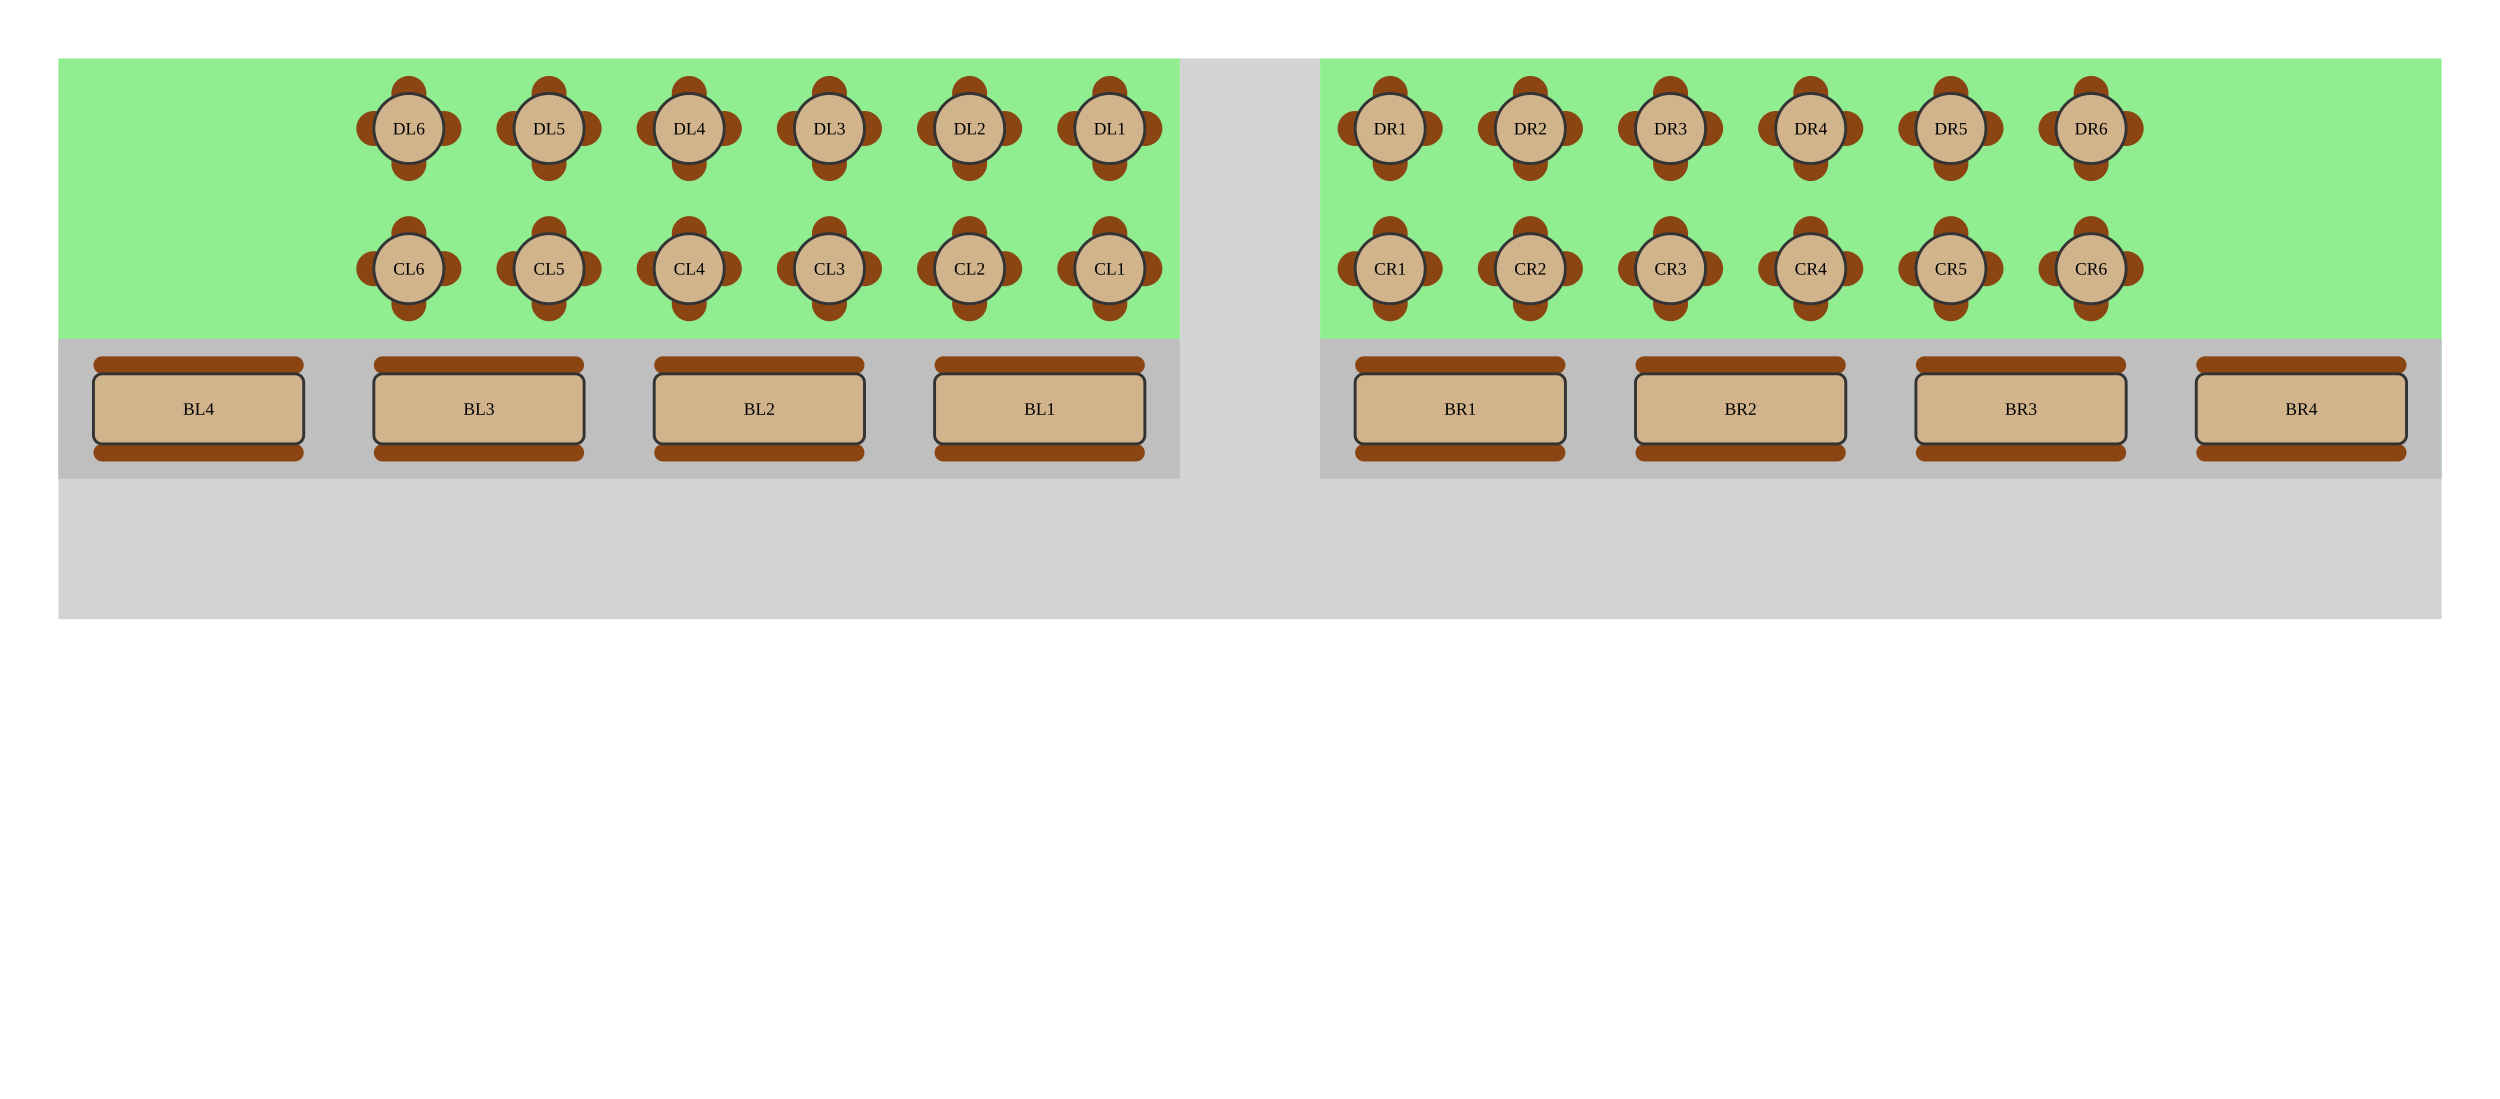
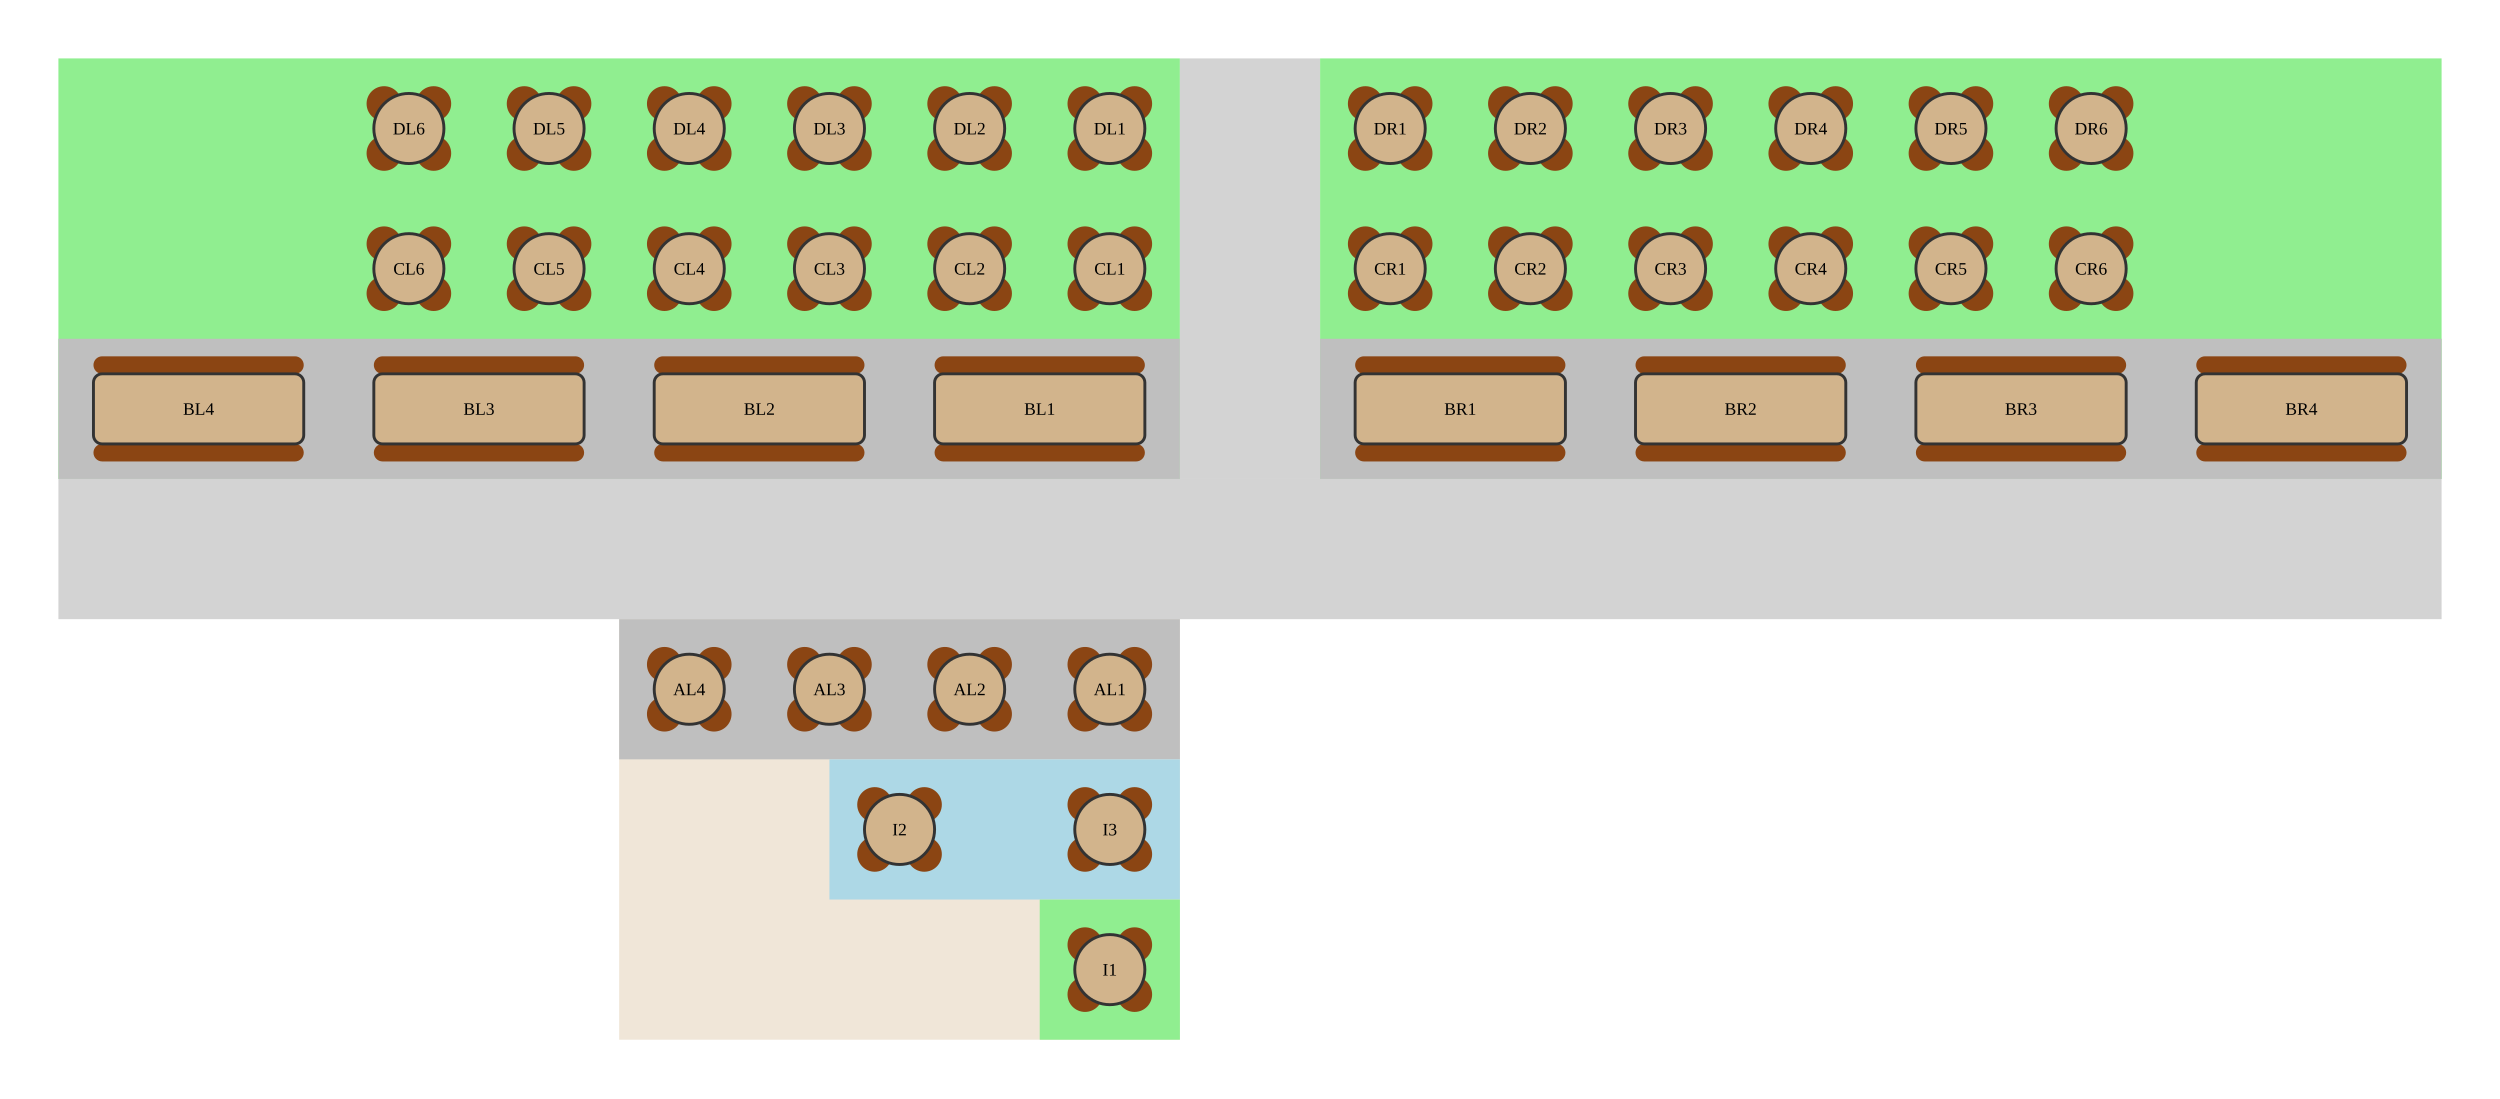
<svg xmlns="http://www.w3.org/2000/svg" viewBox="0 0 856 376">
  <g class="container">
    <g class="container">
      <g class="container">
        <rect x="20" y="20" width="384" height="144" fill="lightgreen" />
        <g class="container">
          <rect x="20" y="116" width="384" height="48" fill="#BFBFBF" />
          <rect x="320" y="122" width="72" height="6" rx="3" ry="3" fill="#8B4513" />
          <rect x="320" y="152" width="72" height="6" rx="3" ry="3" fill="#8B4513" />
          <rect x="320" y="128" width="72" height="24" rx="3" ry="3" fill="#D2B48C" stroke="#333" stroke-width="1" />
          <text x="356" y="140" text-anchor="middle" dominant-baseline="central" font-size="6" fill="#000">BL1</text>
          <rect x="224" y="122" width="72" height="6" rx="3" ry="3" fill="#8B4513" />
          <rect x="224" y="152" width="72" height="6" rx="3" ry="3" fill="#8B4513" />
          <rect x="224" y="128" width="72" height="24" rx="3" ry="3" fill="#D2B48C" stroke="#333" stroke-width="1" />
          <text x="260" y="140" text-anchor="middle" dominant-baseline="central" font-size="6" fill="#000">BL2</text>
          <rect x="128" y="122" width="72" height="6" rx="3" ry="3" fill="#8B4513" />
          <rect x="128" y="152" width="72" height="6" rx="3" ry="3" fill="#8B4513" />
          <rect x="128" y="128" width="72" height="24" rx="3" ry="3" fill="#D2B48C" stroke="#333" stroke-width="1" />
          <text x="164" y="140" text-anchor="middle" dominant-baseline="central" font-size="6" fill="#000">BL3</text>
          <rect x="32" y="122" width="72" height="6" rx="3" ry="3" fill="#8B4513" />
          <rect x="32" y="152" width="72" height="6" rx="3" ry="3" fill="#8B4513" />
          <rect x="32" y="128" width="72" height="24" rx="3" ry="3" fill="#D2B48C" stroke="#333" stroke-width="1" />
          <text x="68" y="140" text-anchor="middle" dominant-baseline="central" font-size="6" fill="#000">BL4</text>
        </g>
        <g class="container">
-           <circle cx="380" cy="80" r="6" fill="#8B4513" />
-           <circle cx="392" cy="92" r="6" fill="#8B4513" />
-           <circle cx="380" cy="104" r="6" fill="#8B4513" />
-           <circle cx="368" cy="92" r="6" fill="#8B4513" />
+           <circle cx="388.485" cy="83.515" r="6" fill="#8B4513" />
+           <circle cx="388.485" cy="100.485" r="6" fill="#8B4513" />
+           <circle cx="371.515" cy="100.485" r="6" fill="#8B4513" />
+           <circle cx="371.515" cy="83.515" r="6" fill="#8B4513" />
          <ellipse cx="380" cy="92" rx="12" ry="12" fill="#D2B48C" stroke="#333" stroke-width="1" />
          <text x="380" y="92" text-anchor="middle" dominant-baseline="central" font-size="6" fill="#000">CL1</text>
-           <circle cx="332" cy="80" r="6" fill="#8B4513" />
-           <circle cx="344" cy="92" r="6" fill="#8B4513" />
-           <circle cx="332" cy="104" r="6" fill="#8B4513" />
-           <circle cx="320" cy="92" r="6" fill="#8B4513" />
+           <circle cx="340.485" cy="83.515" r="6" fill="#8B4513" />
+           <circle cx="340.485" cy="100.485" r="6" fill="#8B4513" />
+           <circle cx="323.515" cy="100.485" r="6" fill="#8B4513" />
+           <circle cx="323.515" cy="83.515" r="6" fill="#8B4513" />
          <ellipse cx="332" cy="92" rx="12" ry="12" fill="#D2B48C" stroke="#333" stroke-width="1" />
          <text x="332" y="92" text-anchor="middle" dominant-baseline="central" font-size="6" fill="#000">CL2</text>
-           <circle cx="284" cy="80" r="6" fill="#8B4513" />
-           <circle cx="296" cy="92" r="6" fill="#8B4513" />
-           <circle cx="284" cy="104" r="6" fill="#8B4513" />
-           <circle cx="272" cy="92" r="6" fill="#8B4513" />
+           <circle cx="292.485" cy="83.515" r="6" fill="#8B4513" />
+           <circle cx="292.485" cy="100.485" r="6" fill="#8B4513" />
+           <circle cx="275.515" cy="100.485" r="6" fill="#8B4513" />
+           <circle cx="275.515" cy="83.515" r="6" fill="#8B4513" />
          <ellipse cx="284" cy="92" rx="12" ry="12" fill="#D2B48C" stroke="#333" stroke-width="1" />
          <text x="284" y="92" text-anchor="middle" dominant-baseline="central" font-size="6" fill="#000">CL3</text>
-           <circle cx="236" cy="80" r="6" fill="#8B4513" />
-           <circle cx="248" cy="92" r="6" fill="#8B4513" />
-           <circle cx="236" cy="104" r="6" fill="#8B4513" />
-           <circle cx="224" cy="92" r="6" fill="#8B4513" />
+           <circle cx="244.485" cy="83.515" r="6" fill="#8B4513" />
+           <circle cx="244.485" cy="100.485" r="6" fill="#8B4513" />
+           <circle cx="227.515" cy="100.485" r="6" fill="#8B4513" />
+           <circle cx="227.515" cy="83.515" r="6" fill="#8B4513" />
          <ellipse cx="236" cy="92" rx="12" ry="12" fill="#D2B48C" stroke="#333" stroke-width="1" />
          <text x="236" y="92" text-anchor="middle" dominant-baseline="central" font-size="6" fill="#000">CL4</text>
-           <circle cx="188" cy="80" r="6" fill="#8B4513" />
-           <circle cx="200" cy="92" r="6" fill="#8B4513" />
-           <circle cx="188" cy="104" r="6" fill="#8B4513" />
-           <circle cx="176" cy="92" r="6" fill="#8B4513" />
+           <circle cx="196.485" cy="83.515" r="6" fill="#8B4513" />
+           <circle cx="196.485" cy="100.485" r="6" fill="#8B4513" />
+           <circle cx="179.515" cy="100.485" r="6" fill="#8B4513" />
+           <circle cx="179.515" cy="83.515" r="6" fill="#8B4513" />
          <ellipse cx="188" cy="92" rx="12" ry="12" fill="#D2B48C" stroke="#333" stroke-width="1" />
          <text x="188" y="92" text-anchor="middle" dominant-baseline="central" font-size="6" fill="#000">CL5</text>
-           <circle cx="140" cy="80" r="6" fill="#8B4513" />
-           <circle cx="152" cy="92" r="6" fill="#8B4513" />
-           <circle cx="140" cy="104" r="6" fill="#8B4513" />
-           <circle cx="128" cy="92" r="6" fill="#8B4513" />
+           <circle cx="148.485" cy="83.515" r="6" fill="#8B4513" />
+           <circle cx="148.485" cy="100.485" r="6" fill="#8B4513" />
+           <circle cx="131.515" cy="100.485" r="6" fill="#8B4513" />
+           <circle cx="131.515" cy="83.515" r="6" fill="#8B4513" />
          <ellipse cx="140" cy="92" rx="12" ry="12" fill="#D2B48C" stroke="#333" stroke-width="1" />
          <text x="140" y="92" text-anchor="middle" dominant-baseline="central" font-size="6" fill="#000">CL6</text>
        </g>
        <g class="container">
-           <circle cx="380" cy="32" r="6" fill="#8B4513" />
-           <circle cx="392" cy="44" r="6" fill="#8B4513" />
-           <circle cx="380" cy="56" r="6" fill="#8B4513" />
-           <circle cx="368" cy="44" r="6" fill="#8B4513" />
+           <circle cx="388.485" cy="35.515" r="6" fill="#8B4513" />
+           <circle cx="388.485" cy="52.485" r="6" fill="#8B4513" />
+           <circle cx="371.515" cy="52.485" r="6" fill="#8B4513" />
+           <circle cx="371.515" cy="35.515" r="6" fill="#8B4513" />
          <ellipse cx="380" cy="44" rx="12" ry="12" fill="#D2B48C" stroke="#333" stroke-width="1" />
          <text x="380" y="44" text-anchor="middle" dominant-baseline="central" font-size="6" fill="#000">DL1</text>
-           <circle cx="332" cy="32" r="6" fill="#8B4513" />
-           <circle cx="344" cy="44" r="6" fill="#8B4513" />
-           <circle cx="332" cy="56" r="6" fill="#8B4513" />
-           <circle cx="320" cy="44" r="6" fill="#8B4513" />
+           <circle cx="340.485" cy="35.515" r="6" fill="#8B4513" />
+           <circle cx="340.485" cy="52.485" r="6" fill="#8B4513" />
+           <circle cx="323.515" cy="52.485" r="6" fill="#8B4513" />
+           <circle cx="323.515" cy="35.515" r="6" fill="#8B4513" />
          <ellipse cx="332" cy="44" rx="12" ry="12" fill="#D2B48C" stroke="#333" stroke-width="1" />
          <text x="332" y="44" text-anchor="middle" dominant-baseline="central" font-size="6" fill="#000">DL2</text>
-           <circle cx="284" cy="32" r="6" fill="#8B4513" />
-           <circle cx="296" cy="44" r="6" fill="#8B4513" />
-           <circle cx="284" cy="56" r="6" fill="#8B4513" />
-           <circle cx="272" cy="44" r="6" fill="#8B4513" />
+           <circle cx="292.485" cy="35.515" r="6" fill="#8B4513" />
+           <circle cx="292.485" cy="52.485" r="6" fill="#8B4513" />
+           <circle cx="275.515" cy="52.485" r="6" fill="#8B4513" />
+           <circle cx="275.515" cy="35.515" r="6" fill="#8B4513" />
          <ellipse cx="284" cy="44" rx="12" ry="12" fill="#D2B48C" stroke="#333" stroke-width="1" />
          <text x="284" y="44" text-anchor="middle" dominant-baseline="central" font-size="6" fill="#000">DL3</text>
-           <circle cx="236" cy="32" r="6" fill="#8B4513" />
-           <circle cx="248" cy="44" r="6" fill="#8B4513" />
-           <circle cx="236" cy="56" r="6" fill="#8B4513" />
-           <circle cx="224" cy="44" r="6" fill="#8B4513" />
+           <circle cx="244.485" cy="35.515" r="6" fill="#8B4513" />
+           <circle cx="244.485" cy="52.485" r="6" fill="#8B4513" />
+           <circle cx="227.515" cy="52.485" r="6" fill="#8B4513" />
+           <circle cx="227.515" cy="35.515" r="6" fill="#8B4513" />
          <ellipse cx="236" cy="44" rx="12" ry="12" fill="#D2B48C" stroke="#333" stroke-width="1" />
          <text x="236" y="44" text-anchor="middle" dominant-baseline="central" font-size="6" fill="#000">DL4</text>
-           <circle cx="188" cy="32" r="6" fill="#8B4513" />
-           <circle cx="200" cy="44" r="6" fill="#8B4513" />
-           <circle cx="188" cy="56" r="6" fill="#8B4513" />
-           <circle cx="176" cy="44" r="6" fill="#8B4513" />
+           <circle cx="196.485" cy="35.515" r="6" fill="#8B4513" />
+           <circle cx="196.485" cy="52.485" r="6" fill="#8B4513" />
+           <circle cx="179.515" cy="52.485" r="6" fill="#8B4513" />
+           <circle cx="179.515" cy="35.515" r="6" fill="#8B4513" />
          <ellipse cx="188" cy="44" rx="12" ry="12" fill="#D2B48C" stroke="#333" stroke-width="1" />
          <text x="188" y="44" text-anchor="middle" dominant-baseline="central" font-size="6" fill="#000">DL5</text>
-           <circle cx="140" cy="32" r="6" fill="#8B4513" />
-           <circle cx="152" cy="44" r="6" fill="#8B4513" />
-           <circle cx="140" cy="56" r="6" fill="#8B4513" />
-           <circle cx="128" cy="44" r="6" fill="#8B4513" />
+           <circle cx="148.485" cy="35.515" r="6" fill="#8B4513" />
+           <circle cx="148.485" cy="52.485" r="6" fill="#8B4513" />
+           <circle cx="131.515" cy="52.485" r="6" fill="#8B4513" />
+           <circle cx="131.515" cy="35.515" r="6" fill="#8B4513" />
          <ellipse cx="140" cy="44" rx="12" ry="12" fill="#D2B48C" stroke="#333" stroke-width="1" />
          <text x="140" y="44" text-anchor="middle" dominant-baseline="central" font-size="6" fill="#000">DL6</text>
        </g>
      </g>
      <g class="container">
        <rect x="404" y="20" width="48" height="144" fill="lightgray" />
      </g>
      <g class="container">
        <rect x="452" y="20" width="384" height="144" fill="lightgreen" />
        <g class="container">
          <rect x="452" y="116" width="384" height="48" fill="#BFBFBF" />
          <rect x="464" y="122" width="72" height="6" rx="3" ry="3" fill="#8B4513" />
          <rect x="464" y="152" width="72" height="6" rx="3" ry="3" fill="#8B4513" />
          <rect x="464" y="128" width="72" height="24" rx="3" ry="3" fill="#D2B48C" stroke="#333" stroke-width="1" />
          <text x="500" y="140" text-anchor="middle" dominant-baseline="central" font-size="6" fill="#000">BR1</text>
          <rect x="560" y="122" width="72" height="6" rx="3" ry="3" fill="#8B4513" />
          <rect x="560" y="152" width="72" height="6" rx="3" ry="3" fill="#8B4513" />
          <rect x="560" y="128" width="72" height="24" rx="3" ry="3" fill="#D2B48C" stroke="#333" stroke-width="1" />
          <text x="596" y="140" text-anchor="middle" dominant-baseline="central" font-size="6" fill="#000">BR2</text>
          <rect x="656" y="122" width="72" height="6" rx="3" ry="3" fill="#8B4513" />
          <rect x="656" y="152" width="72" height="6" rx="3" ry="3" fill="#8B4513" />
          <rect x="656" y="128" width="72" height="24" rx="3" ry="3" fill="#D2B48C" stroke="#333" stroke-width="1" />
          <text x="692" y="140" text-anchor="middle" dominant-baseline="central" font-size="6" fill="#000">BR3</text>
          <rect x="752" y="122" width="72" height="6" rx="3" ry="3" fill="#8B4513" />
          <rect x="752" y="152" width="72" height="6" rx="3" ry="3" fill="#8B4513" />
          <rect x="752" y="128" width="72" height="24" rx="3" ry="3" fill="#D2B48C" stroke="#333" stroke-width="1" />
          <text x="788" y="140" text-anchor="middle" dominant-baseline="central" font-size="6" fill="#000">BR4</text>
        </g>
        <g class="container">
-           <circle cx="476" cy="80" r="6" fill="#8B4513" />
-           <circle cx="488" cy="92" r="6" fill="#8B4513" />
-           <circle cx="476" cy="104" r="6" fill="#8B4513" />
-           <circle cx="464" cy="92" r="6" fill="#8B4513" />
+           <circle cx="484.485" cy="83.515" r="6" fill="#8B4513" />
+           <circle cx="484.485" cy="100.485" r="6" fill="#8B4513" />
+           <circle cx="467.515" cy="100.485" r="6" fill="#8B4513" />
+           <circle cx="467.515" cy="83.515" r="6" fill="#8B4513" />
          <ellipse cx="476" cy="92" rx="12" ry="12" fill="#D2B48C" stroke="#333" stroke-width="1" />
          <text x="476" y="92" text-anchor="middle" dominant-baseline="central" font-size="6" fill="#000">CR1</text>
-           <circle cx="524" cy="80" r="6" fill="#8B4513" />
-           <circle cx="536" cy="92" r="6" fill="#8B4513" />
-           <circle cx="524" cy="104" r="6" fill="#8B4513" />
-           <circle cx="512" cy="92" r="6" fill="#8B4513" />
+           <circle cx="532.485" cy="83.515" r="6" fill="#8B4513" />
+           <circle cx="532.485" cy="100.485" r="6" fill="#8B4513" />
+           <circle cx="515.515" cy="100.485" r="6" fill="#8B4513" />
+           <circle cx="515.515" cy="83.515" r="6" fill="#8B4513" />
          <ellipse cx="524" cy="92" rx="12" ry="12" fill="#D2B48C" stroke="#333" stroke-width="1" />
          <text x="524" y="92" text-anchor="middle" dominant-baseline="central" font-size="6" fill="#000">CR2</text>
-           <circle cx="572" cy="80" r="6" fill="#8B4513" />
-           <circle cx="584" cy="92" r="6" fill="#8B4513" />
-           <circle cx="572" cy="104" r="6" fill="#8B4513" />
-           <circle cx="560" cy="92" r="6" fill="#8B4513" />
+           <circle cx="580.485" cy="83.515" r="6" fill="#8B4513" />
+           <circle cx="580.485" cy="100.485" r="6" fill="#8B4513" />
+           <circle cx="563.515" cy="100.485" r="6" fill="#8B4513" />
+           <circle cx="563.515" cy="83.515" r="6" fill="#8B4513" />
          <ellipse cx="572" cy="92" rx="12" ry="12" fill="#D2B48C" stroke="#333" stroke-width="1" />
          <text x="572" y="92" text-anchor="middle" dominant-baseline="central" font-size="6" fill="#000">CR3</text>
-           <circle cx="620" cy="80" r="6" fill="#8B4513" />
-           <circle cx="632" cy="92" r="6" fill="#8B4513" />
-           <circle cx="620" cy="104" r="6" fill="#8B4513" />
-           <circle cx="608" cy="92" r="6" fill="#8B4513" />
+           <circle cx="628.485" cy="83.515" r="6" fill="#8B4513" />
+           <circle cx="628.485" cy="100.485" r="6" fill="#8B4513" />
+           <circle cx="611.515" cy="100.485" r="6" fill="#8B4513" />
+           <circle cx="611.515" cy="83.515" r="6" fill="#8B4513" />
          <ellipse cx="620" cy="92" rx="12" ry="12" fill="#D2B48C" stroke="#333" stroke-width="1" />
          <text x="620" y="92" text-anchor="middle" dominant-baseline="central" font-size="6" fill="#000">CR4</text>
-           <circle cx="668" cy="80" r="6" fill="#8B4513" />
-           <circle cx="680" cy="92" r="6" fill="#8B4513" />
-           <circle cx="668" cy="104" r="6" fill="#8B4513" />
-           <circle cx="656" cy="92" r="6" fill="#8B4513" />
+           <circle cx="676.485" cy="83.515" r="6" fill="#8B4513" />
+           <circle cx="676.485" cy="100.485" r="6" fill="#8B4513" />
+           <circle cx="659.515" cy="100.485" r="6" fill="#8B4513" />
+           <circle cx="659.515" cy="83.515" r="6" fill="#8B4513" />
          <ellipse cx="668" cy="92" rx="12" ry="12" fill="#D2B48C" stroke="#333" stroke-width="1" />
          <text x="668" y="92" text-anchor="middle" dominant-baseline="central" font-size="6" fill="#000">CR5</text>
-           <circle cx="716" cy="80" r="6" fill="#8B4513" />
-           <circle cx="728" cy="92" r="6" fill="#8B4513" />
-           <circle cx="716" cy="104" r="6" fill="#8B4513" />
-           <circle cx="704" cy="92" r="6" fill="#8B4513" />
+           <circle cx="724.485" cy="83.515" r="6" fill="#8B4513" />
+           <circle cx="724.485" cy="100.485" r="6" fill="#8B4513" />
+           <circle cx="707.515" cy="100.485" r="6" fill="#8B4513" />
+           <circle cx="707.515" cy="83.515" r="6" fill="#8B4513" />
          <ellipse cx="716" cy="92" rx="12" ry="12" fill="#D2B48C" stroke="#333" stroke-width="1" />
          <text x="716" y="92" text-anchor="middle" dominant-baseline="central" font-size="6" fill="#000">CR6</text>
        </g>
        <g class="container">
-           <circle cx="476" cy="32" r="6" fill="#8B4513" />
-           <circle cx="488" cy="44" r="6" fill="#8B4513" />
-           <circle cx="476" cy="56" r="6" fill="#8B4513" />
-           <circle cx="464" cy="44" r="6" fill="#8B4513" />
+           <circle cx="484.485" cy="35.515" r="6" fill="#8B4513" />
+           <circle cx="484.485" cy="52.485" r="6" fill="#8B4513" />
+           <circle cx="467.515" cy="52.485" r="6" fill="#8B4513" />
+           <circle cx="467.515" cy="35.515" r="6" fill="#8B4513" />
          <ellipse cx="476" cy="44" rx="12" ry="12" fill="#D2B48C" stroke="#333" stroke-width="1" />
          <text x="476" y="44" text-anchor="middle" dominant-baseline="central" font-size="6" fill="#000">DR1</text>
-           <circle cx="524" cy="32" r="6" fill="#8B4513" />
-           <circle cx="536" cy="44" r="6" fill="#8B4513" />
-           <circle cx="524" cy="56" r="6" fill="#8B4513" />
-           <circle cx="512" cy="44" r="6" fill="#8B4513" />
+           <circle cx="532.485" cy="35.515" r="6" fill="#8B4513" />
+           <circle cx="532.485" cy="52.485" r="6" fill="#8B4513" />
+           <circle cx="515.515" cy="52.485" r="6" fill="#8B4513" />
+           <circle cx="515.515" cy="35.515" r="6" fill="#8B4513" />
          <ellipse cx="524" cy="44" rx="12" ry="12" fill="#D2B48C" stroke="#333" stroke-width="1" />
          <text x="524" y="44" text-anchor="middle" dominant-baseline="central" font-size="6" fill="#000">DR2</text>
-           <circle cx="572" cy="32" r="6" fill="#8B4513" />
-           <circle cx="584" cy="44" r="6" fill="#8B4513" />
-           <circle cx="572" cy="56" r="6" fill="#8B4513" />
-           <circle cx="560" cy="44" r="6" fill="#8B4513" />
+           <circle cx="580.485" cy="35.515" r="6" fill="#8B4513" />
+           <circle cx="580.485" cy="52.485" r="6" fill="#8B4513" />
+           <circle cx="563.515" cy="52.485" r="6" fill="#8B4513" />
+           <circle cx="563.515" cy="35.515" r="6" fill="#8B4513" />
          <ellipse cx="572" cy="44" rx="12" ry="12" fill="#D2B48C" stroke="#333" stroke-width="1" />
          <text x="572" y="44" text-anchor="middle" dominant-baseline="central" font-size="6" fill="#000">DR3</text>
-           <circle cx="620" cy="32" r="6" fill="#8B4513" />
-           <circle cx="632" cy="44" r="6" fill="#8B4513" />
-           <circle cx="620" cy="56" r="6" fill="#8B4513" />
-           <circle cx="608" cy="44" r="6" fill="#8B4513" />
+           <circle cx="628.485" cy="35.515" r="6" fill="#8B4513" />
+           <circle cx="628.485" cy="52.485" r="6" fill="#8B4513" />
+           <circle cx="611.515" cy="52.485" r="6" fill="#8B4513" />
+           <circle cx="611.515" cy="35.515" r="6" fill="#8B4513" />
          <ellipse cx="620" cy="44" rx="12" ry="12" fill="#D2B48C" stroke="#333" stroke-width="1" />
          <text x="620" y="44" text-anchor="middle" dominant-baseline="central" font-size="6" fill="#000">DR4</text>
-           <circle cx="668" cy="32" r="6" fill="#8B4513" />
-           <circle cx="680" cy="44" r="6" fill="#8B4513" />
-           <circle cx="668" cy="56" r="6" fill="#8B4513" />
-           <circle cx="656" cy="44" r="6" fill="#8B4513" />
+           <circle cx="676.485" cy="35.515" r="6" fill="#8B4513" />
+           <circle cx="676.485" cy="52.485" r="6" fill="#8B4513" />
+           <circle cx="659.515" cy="52.485" r="6" fill="#8B4513" />
+           <circle cx="659.515" cy="35.515" r="6" fill="#8B4513" />
          <ellipse cx="668" cy="44" rx="12" ry="12" fill="#D2B48C" stroke="#333" stroke-width="1" />
          <text x="668" y="44" text-anchor="middle" dominant-baseline="central" font-size="6" fill="#000">DR5</text>
-           <circle cx="716" cy="32" r="6" fill="#8B4513" />
-           <circle cx="728" cy="44" r="6" fill="#8B4513" />
-           <circle cx="716" cy="56" r="6" fill="#8B4513" />
-           <circle cx="704" cy="44" r="6" fill="#8B4513" />
+           <circle cx="724.485" cy="35.515" r="6" fill="#8B4513" />
+           <circle cx="724.485" cy="52.485" r="6" fill="#8B4513" />
+           <circle cx="707.515" cy="52.485" r="6" fill="#8B4513" />
+           <circle cx="707.515" cy="35.515" r="6" fill="#8B4513" />
          <ellipse cx="716" cy="44" rx="12" ry="12" fill="#D2B48C" stroke="#333" stroke-width="1" />
          <text x="716" y="44" text-anchor="middle" dominant-baseline="central" font-size="6" fill="#000">DR6</text>
        </g>
      </g>
    </g>
    <g class="container">
      <rect x="20" y="164" width="816" height="48" fill="lightgray" />
    </g>
    <g class="container">
- </g>
+       <g class="container">
+         <rect x="212" y="212" width="192" height="144" fill="#F0E6D8" />
+         <g class="container">
+           <rect x="212" y="212" width="192" height="48" fill="#BFBFBF" />
+           <circle cx="388.485" cy="227.515" r="6" fill="#8B4513" />
+           <circle cx="388.485" cy="244.485" r="6" fill="#8B4513" />
+           <circle cx="371.515" cy="244.485" r="6" fill="#8B4513" />
+           <circle cx="371.515" cy="227.515" r="6" fill="#8B4513" />
+           <ellipse cx="380" cy="236" rx="12" ry="12" fill="#D2B48C" stroke="#333" stroke-width="1" />
+           <text x="380" y="236" text-anchor="middle" dominant-baseline="central" font-size="6" fill="#000">AL1</text>
+           <circle cx="340.485" cy="227.515" r="6" fill="#8B4513" />
+           <circle cx="340.485" cy="244.485" r="6" fill="#8B4513" />
+           <circle cx="323.515" cy="244.485" r="6" fill="#8B4513" />
+           <circle cx="323.515" cy="227.515" r="6" fill="#8B4513" />
+           <ellipse cx="332" cy="236" rx="12" ry="12" fill="#D2B48C" stroke="#333" stroke-width="1" />
+           <text x="332" y="236" text-anchor="middle" dominant-baseline="central" font-size="6" fill="#000">AL2</text>
+           <circle cx="292.485" cy="227.515" r="6" fill="#8B4513" />
+           <circle cx="292.485" cy="244.485" r="6" fill="#8B4513" />
+           <circle cx="275.515" cy="244.485" r="6" fill="#8B4513" />
+           <circle cx="275.515" cy="227.515" r="6" fill="#8B4513" />
+           <ellipse cx="284" cy="236" rx="12" ry="12" fill="#D2B48C" stroke="#333" stroke-width="1" />
+           <text x="284" y="236" text-anchor="middle" dominant-baseline="central" font-size="6" fill="#000">AL3</text>
+           <circle cx="244.485" cy="227.515" r="6" fill="#8B4513" />
+           <circle cx="244.485" cy="244.485" r="6" fill="#8B4513" />
+           <circle cx="227.515" cy="244.485" r="6" fill="#8B4513" />
+           <circle cx="227.515" cy="227.515" r="6" fill="#8B4513" />
+           <ellipse cx="236" cy="236" rx="12" ry="12" fill="#D2B48C" stroke="#333" stroke-width="1" />
+           <text x="236" y="236" text-anchor="middle" dominant-baseline="central" font-size="6" fill="#000">AL4</text>
+         </g>
+         <g class="container">
+           <g class="container">
+             <rect x="284" y="260" width="120" height="48" fill="lightblue" />
+             <circle cx="388.485" cy="275.515" r="6" fill="#8B4513" />
+             <circle cx="388.485" cy="292.485" r="6" fill="#8B4513" />
+             <circle cx="371.515" cy="292.485" r="6" fill="#8B4513" />
+             <circle cx="371.515" cy="275.515" r="6" fill="#8B4513" />
+             <ellipse cx="380" cy="284" rx="12" ry="12" fill="#D2B48C" stroke="#333" stroke-width="1" />
+             <text x="380" y="284" text-anchor="middle" dominant-baseline="central" font-size="6" fill="#000">I3</text>
+             <circle cx="316.485" cy="275.515" r="6" fill="#8B4513" />
+             <circle cx="316.485" cy="292.485" r="6" fill="#8B4513" />
+             <circle cx="299.515" cy="292.485" r="6" fill="#8B4513" />
+             <circle cx="299.515" cy="275.515" r="6" fill="#8B4513" />
+             <ellipse cx="308" cy="284" rx="12" ry="12" fill="#D2B48C" stroke="#333" stroke-width="1" />
+             <text x="308" y="284" text-anchor="middle" dominant-baseline="central" font-size="6" fill="#000">I2</text>
+           </g>
+           <g class="container">
+             <rect x="356" y="308" width="48" height="48" fill="lightgreen" />
+             <circle cx="388.485" cy="323.515" r="6" fill="#8B4513" />
+             <circle cx="388.485" cy="340.485" r="6" fill="#8B4513" />
+             <circle cx="371.515" cy="340.485" r="6" fill="#8B4513" />
+             <circle cx="371.515" cy="323.515" r="6" fill="#8B4513" />
+             <ellipse cx="380" cy="332" rx="12" ry="12" fill="#D2B48C" stroke="#333" stroke-width="1" />
+             <text x="380" y="332" text-anchor="middle" dominant-baseline="central" font-size="6" fill="#000">I1</text>
+           </g>
+         </g>
+       </g>
+     </g>
  </g>
</svg>
